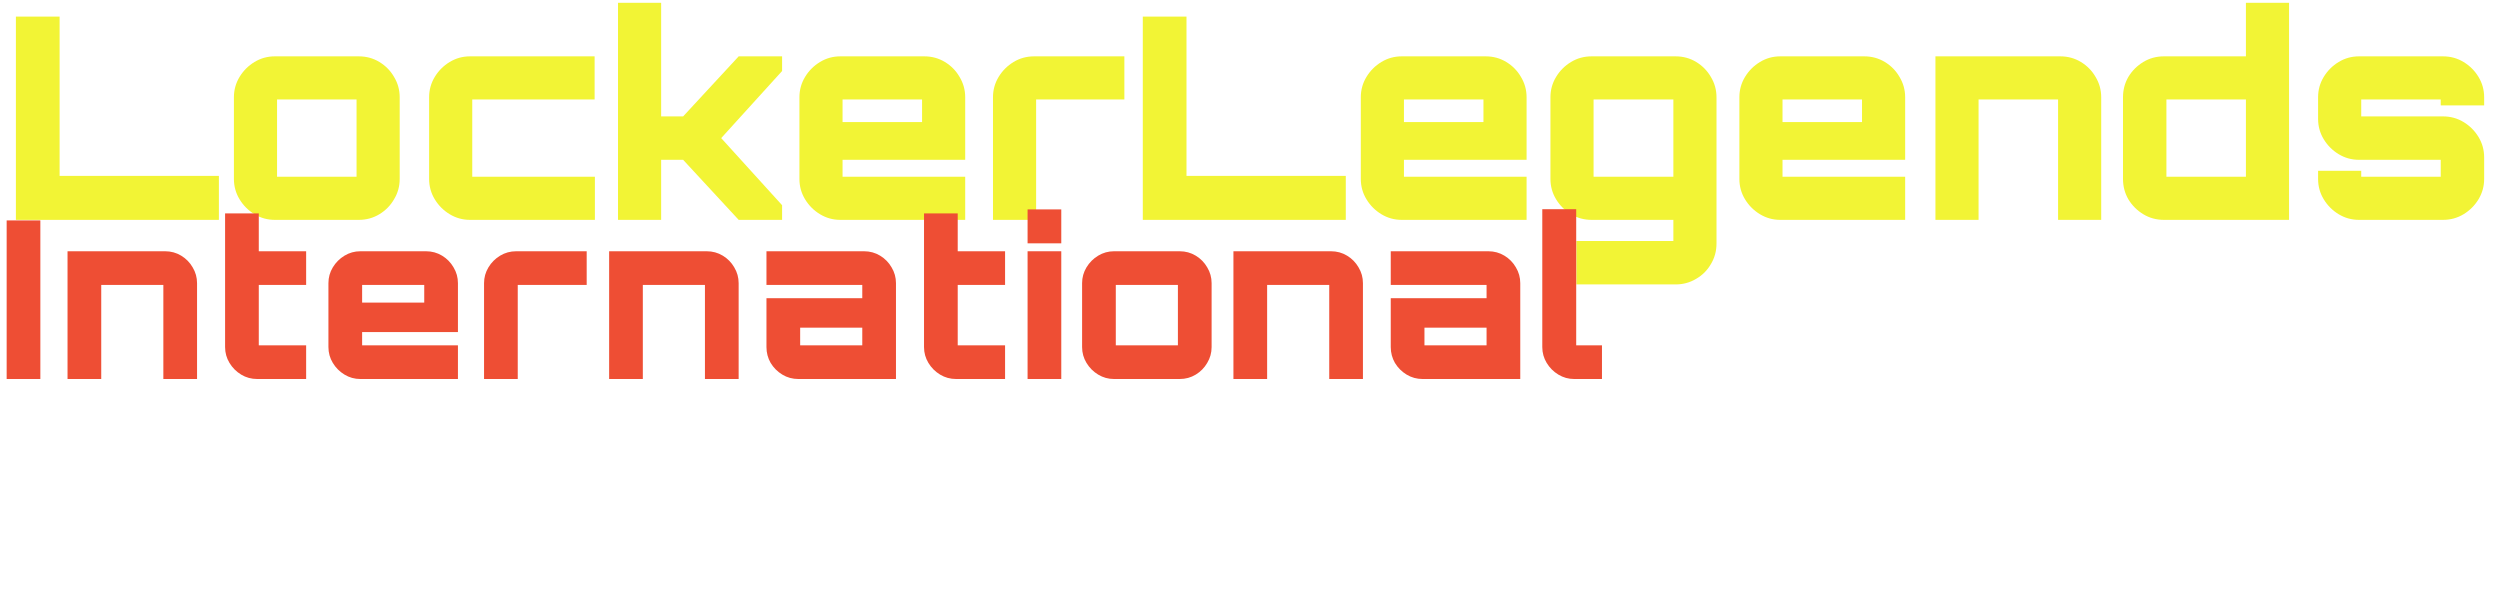
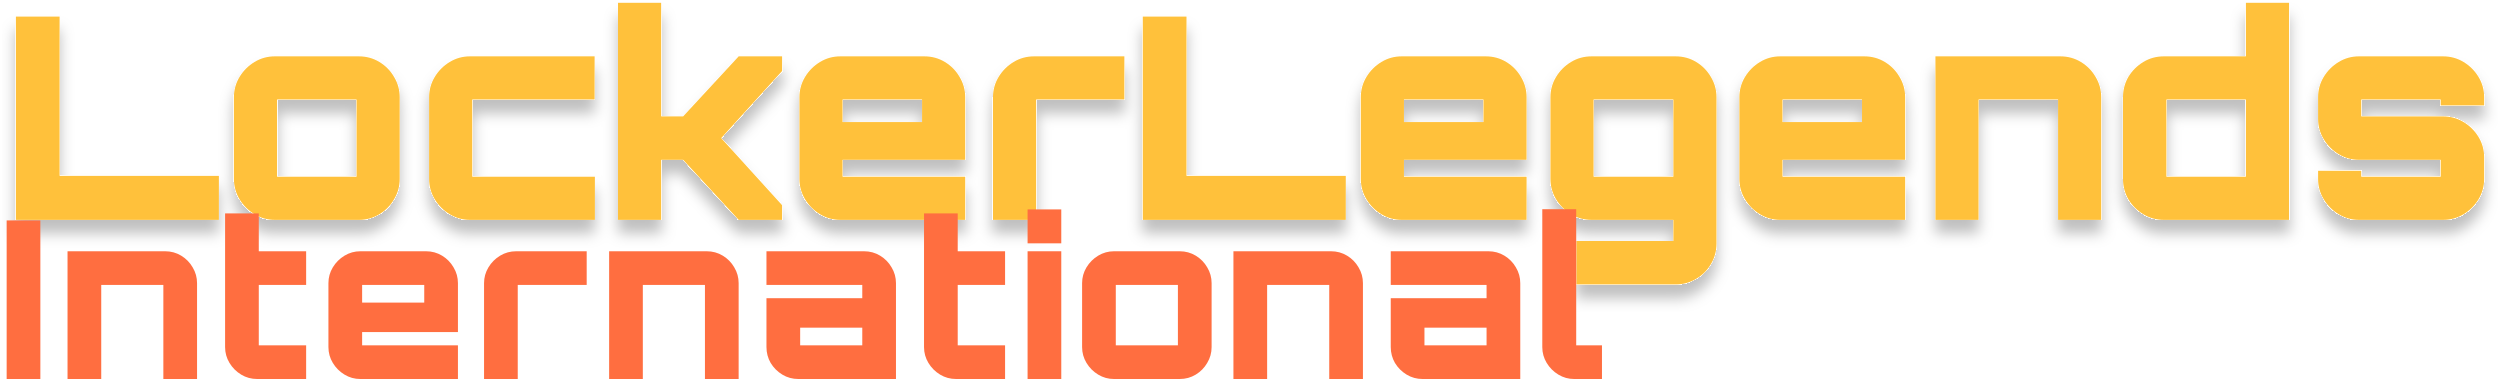
- <svg xmlns="http://www.w3.org/2000/svg" width="751" height="178" viewBox="0 0 751 178" fill="none">
-   <path d="M4.776 66.048V4.985H17.903V52.836H65.754V66.048H4.776Z" fill="#F2F435" />
-   <path d="M82.549 66.048C80.347 66.048 78.314 65.484 76.451 64.354C74.588 63.225 73.091 61.729 71.962 59.866C70.833 58.002 70.268 55.97 70.268 53.768V29.207C70.268 27.005 70.833 24.973 71.962 23.109C73.091 21.246 74.588 19.75 76.451 18.621C78.314 17.491 80.347 16.927 82.549 16.927H107.787C110.045 16.927 112.106 17.491 113.969 18.621C115.832 19.75 117.3 21.246 118.373 23.109C119.502 24.973 120.067 27.005 120.067 29.207V53.768C120.067 55.97 119.502 58.002 118.373 59.866C117.3 61.729 115.832 63.225 113.969 64.354C112.106 65.484 110.045 66.048 107.787 66.048H82.549ZM83.226 53.09H107.109V29.885H83.226V53.09Z" fill="#F2F435" />
-   <path d="M141.188 66.048C138.986 66.048 136.953 65.484 135.09 64.354C133.227 63.225 131.731 61.729 130.601 59.866C129.472 58.002 128.907 55.97 128.907 53.768V29.207C128.907 27.005 129.472 24.973 130.601 23.109C131.731 21.246 133.227 19.75 135.09 18.621C136.953 17.491 138.986 16.927 141.188 16.927H178.622V29.885H141.865V53.09H178.706V66.048H141.188Z" fill="#F2F435" />
-   <path d="M185.65 66.048V0.835H198.608V34.966H205.214L221.899 16.927H234.941V21.331L216.648 41.487L234.941 61.644V66.048H221.899L205.214 48.009H198.608V66.048H185.65Z" fill="#F2F435" />
-   <path d="M252.429 66.048C250.227 66.048 248.194 65.484 246.331 64.354C244.468 63.225 242.972 61.729 241.842 59.866C240.713 58.002 240.148 55.97 240.148 53.768V29.207C240.148 27.005 240.713 24.973 241.842 23.109C242.972 21.246 244.468 19.75 246.331 18.621C248.194 17.491 250.227 16.927 252.429 16.927H277.667C279.925 16.927 281.986 17.491 283.849 18.621C285.713 19.75 287.181 21.246 288.253 23.109C289.383 24.973 289.947 27.005 289.947 29.207V48.009H253.106V53.09H289.947V66.048H252.429ZM253.106 36.66H276.989V29.885H253.106V36.66Z" fill="#F2F435" />
-   <path d="M298.293 66.048V29.207C298.293 27.005 298.858 24.973 299.987 23.109C301.117 21.246 302.613 19.75 304.476 18.621C306.339 17.491 308.4 16.927 310.658 16.927H337.76V29.885H311.251V66.048H298.293Z" fill="#F2F435" />
-   <path d="M343.296 66.048V4.985H356.423V52.836H404.274V66.048H343.296Z" fill="#F2F435" />
-   <path d="M421.068 66.048C418.866 66.048 416.834 65.484 414.971 64.354C413.107 63.225 411.611 61.729 410.482 59.866C409.353 58.002 408.788 55.97 408.788 53.768V29.207C408.788 27.005 409.353 24.973 410.482 23.109C411.611 21.246 413.107 19.75 414.971 18.621C416.834 17.491 418.866 16.927 421.068 16.927H446.307C448.565 16.927 450.626 17.491 452.489 18.621C454.352 19.75 455.82 21.246 456.893 23.109C458.022 24.973 458.587 27.005 458.587 29.207V48.009H421.746V53.09H458.587V66.048H421.068ZM421.746 36.66H445.629V29.885H421.746V36.66Z" fill="#F2F435" />
-   <path d="M473.545 85.443V72.4H502.679V66.048H478.118C475.86 66.048 473.799 65.484 471.936 64.354C470.073 63.225 468.576 61.729 467.447 59.866C466.318 58.002 465.753 55.97 465.753 53.768V29.207C465.753 27.005 466.318 24.973 467.447 23.109C468.576 21.246 470.073 19.75 471.936 18.621C473.799 17.491 475.86 16.927 478.118 16.927H503.357C505.615 16.927 507.676 17.491 509.539 18.621C511.402 19.75 512.87 21.246 513.943 23.109C515.072 24.973 515.637 27.005 515.637 29.207V73.162C515.637 75.421 515.072 77.482 513.943 79.345C512.87 81.208 511.402 82.676 509.539 83.749C507.676 84.878 505.615 85.443 503.357 85.443H473.545ZM478.711 53.09H502.679V29.885H478.711V53.09Z" fill="#F2F435" />
-   <path d="M534.791 66.048C532.589 66.048 530.556 65.484 528.693 64.354C526.83 63.225 525.333 61.729 524.204 59.866C523.075 58.002 522.51 55.97 522.51 53.768V29.207C522.51 27.005 523.075 24.973 524.204 23.109C525.333 21.246 526.83 19.75 528.693 18.621C530.556 17.491 532.589 16.927 534.791 16.927H560.029C562.287 16.927 564.348 17.491 566.211 18.621C568.075 19.75 569.543 21.246 570.615 23.109C571.745 24.973 572.309 27.005 572.309 29.207V48.009H535.468V53.09H572.309V66.048H534.791ZM535.468 36.66H559.351V29.885H535.468V36.66Z" fill="#F2F435" />
-   <path d="M581.404 66.048V16.927H618.922C621.181 16.927 623.241 17.491 625.105 18.621C626.968 19.75 628.436 21.246 629.509 23.109C630.638 24.973 631.203 27.005 631.203 29.207V66.048H618.245V29.885H594.361V66.048H581.404Z" fill="#F2F435" />
-   <path d="M650.029 66.048C647.77 66.048 645.709 65.484 643.846 64.354C641.983 63.225 640.487 61.729 639.357 59.866C638.285 58.002 637.748 55.97 637.748 53.768V29.207C637.748 27.005 638.285 24.973 639.357 23.109C640.487 21.246 641.983 19.75 643.846 18.621C645.709 17.491 647.77 16.927 650.029 16.927H674.674V0.835H687.632V66.048H650.029ZM650.791 53.09H674.674V29.885H650.791V53.09Z" fill="#F2F435" />
-   <path d="M708.635 66.048C706.433 66.048 704.4 65.484 702.537 64.354C700.674 63.225 699.177 61.729 698.048 59.866C696.919 58.002 696.354 55.97 696.354 53.768V51.312H709.312V53.09H733.195V48.009H708.635C706.433 48.009 704.4 47.444 702.537 46.315C700.674 45.186 699.177 43.69 698.048 41.826C696.919 39.963 696.354 37.93 696.354 35.728V29.207C696.354 27.005 696.919 24.973 698.048 23.109C699.177 21.246 700.674 19.75 702.537 18.621C704.4 17.491 706.433 16.927 708.635 16.927H733.873C736.131 16.927 738.192 17.491 740.056 18.621C741.919 19.75 743.415 21.246 744.544 23.109C745.673 24.973 746.238 27.005 746.238 29.207V31.663H733.195V29.885H709.312V34.966H733.873C736.131 34.966 738.192 35.531 740.056 36.66C741.919 37.789 743.415 39.285 744.544 41.149C745.673 43.012 746.238 45.045 746.238 47.246V53.768C746.238 55.97 745.673 58.002 744.544 59.866C743.415 61.729 741.919 63.225 740.056 64.354C738.192 65.484 736.131 66.048 733.873 66.048H708.635Z" fill="#F2F435" />
-   <path d="M2 113.854V66.214H12.123V113.854H2Z" fill="#EE4E34" />
-   <path d="M20.288 113.854V75.478H49.599C51.364 75.478 52.974 75.919 54.429 76.801C55.885 77.683 57.032 78.852 57.87 80.308C58.752 81.763 59.194 83.351 59.194 85.072V113.854H49.07V85.601H30.411V113.854H20.288Z" fill="#EE4E34" />
-   <path d="M77.276 113.854C75.511 113.854 73.901 113.413 72.446 112.53C70.99 111.648 69.821 110.479 68.939 109.024C68.057 107.568 67.616 105.98 67.616 104.26V64.097H77.739V75.478H91.965V85.601H77.739V103.73H91.965V113.854H77.276Z" fill="#EE4E34" />
-   <path d="M108.253 113.854C106.532 113.854 104.944 113.413 103.489 112.53C102.033 111.648 100.864 110.479 99.982 109.024C99.1 107.568 98.659 105.98 98.659 104.26V85.072C98.659 83.351 99.1 81.763 99.982 80.308C100.864 78.852 102.033 77.683 103.489 76.801C104.944 75.919 106.532 75.478 108.253 75.478H127.97C129.734 75.478 131.344 75.919 132.8 76.801C134.256 77.683 135.403 78.852 136.241 80.308C137.123 81.763 137.564 83.351 137.564 85.072V99.76H108.782V103.73H137.564V113.854H108.253ZM108.782 90.894H127.441V85.601H108.782V90.894Z" fill="#EE4E34" />
-   <path d="M145.408 113.854V85.072C145.408 83.351 145.849 81.763 146.731 80.308C147.613 78.852 148.782 77.683 150.238 76.801C151.694 75.919 153.304 75.478 155.068 75.478H176.241V85.601H155.531V113.854H145.408Z" fill="#EE4E34" />
-   <path d="M182.983 113.854V75.478H212.295C214.059 75.478 215.669 75.919 217.125 76.801C218.58 77.683 219.727 78.852 220.565 80.308C221.447 81.763 221.889 83.351 221.889 85.072V113.854H211.765V85.601H193.106V113.854H182.983Z" fill="#EE4E34" />
-   <path d="M239.839 113.854C238.074 113.854 236.464 113.413 235.008 112.53C233.553 111.648 232.384 110.479 231.502 109.024C230.664 107.568 230.245 105.98 230.245 104.26V89.571H259.027V85.601H230.245V75.478H259.556C261.32 75.478 262.93 75.919 264.386 76.801C265.842 77.683 266.988 78.852 267.827 80.308C268.709 81.763 269.15 83.351 269.15 85.072V113.854H239.839ZM240.368 103.73H259.027V98.437H240.368V103.73Z" fill="#EE4E34" />
-   <path d="M287.235 113.854C285.471 113.854 283.861 113.413 282.405 112.53C280.95 111.648 279.781 110.479 278.898 109.024C278.016 107.568 277.575 105.98 277.575 104.26V64.097H287.699V75.478H301.924V85.601H287.699V103.73H301.924V113.854H287.235Z" fill="#EE4E34" />
-   <path d="M308.684 113.854V75.478H318.808V113.854H308.684ZM308.684 73.096V62.906H318.808V73.096H308.684Z" fill="#EE4E34" />
-   <path d="M334.655 113.854C332.935 113.854 331.347 113.413 329.892 112.53C328.436 111.648 327.267 110.479 326.385 109.024C325.503 107.568 325.061 105.98 325.061 104.26V85.072C325.061 83.351 325.503 81.763 326.385 80.308C327.267 78.852 328.436 77.683 329.892 76.801C331.347 75.919 332.935 75.478 334.655 75.478H354.373C356.137 75.478 357.747 75.919 359.203 76.801C360.659 77.683 361.805 78.852 362.644 80.308C363.526 81.763 363.967 83.351 363.967 85.072V104.26C363.967 105.98 363.526 107.568 362.644 109.024C361.805 110.479 360.659 111.648 359.203 112.53C357.747 113.413 356.137 113.854 354.373 113.854H334.655ZM335.185 103.73H353.843V85.601H335.185V103.73Z" fill="#EE4E34" />
-   <path d="M370.521 113.854V75.478H399.833C401.597 75.478 403.207 75.919 404.663 76.801C406.118 77.683 407.265 78.852 408.103 80.308C408.986 81.763 409.427 83.351 409.427 85.072V113.854H399.303V85.601H380.645V113.854H370.521Z" fill="#EE4E34" />
-   <path d="M427.377 113.854C425.612 113.854 424.002 113.413 422.547 112.53C421.091 111.648 419.922 110.479 419.04 109.024C418.202 107.568 417.783 105.98 417.783 104.26V89.571H446.565V85.601H417.783V75.478H447.094C448.859 75.478 450.469 75.919 451.924 76.801C453.38 77.683 454.527 78.852 455.365 80.308C456.247 81.763 456.688 83.351 456.688 85.072V113.854H427.377ZM427.906 103.73H446.565V98.437H427.906V103.73Z" fill="#EE4E34" />
-   <path d="M472.897 113.854C471.176 113.854 469.588 113.413 468.133 112.53C466.677 111.648 465.508 110.479 464.626 109.024C463.744 107.568 463.303 105.98 463.303 104.26V62.84H473.492V103.73H481.233V113.854H472.897Z" fill="#EE4E34" />
+ <svg xmlns="http://www.w3.org/2000/svg" width="751" height="114" viewBox="0 0 751 114" fill="none">
+   <g filter="url(#filter0_d_8_2)">
+     <path d="M4.776 66.048V4.985H17.903V52.836H65.754V66.048H4.776Z" fill="#ffc13b" />
+     <path d="M82.549 66.048C80.347 66.048 78.314 65.484 76.451 64.354C74.588 63.225 73.091 61.729 71.962 59.866C70.833 58.002 70.268 55.97 70.268 53.768V29.207C70.268 27.005 70.833 24.973 71.962 23.109C73.091 21.246 74.588 19.75 76.451 18.621C78.314 17.491 80.347 16.927 82.549 16.927H107.787C110.045 16.927 112.106 17.491 113.969 18.621C115.832 19.75 117.3 21.246 118.373 23.109C119.502 24.973 120.067 27.005 120.067 29.207V53.768C120.067 55.97 119.502 58.002 118.373 59.866C117.3 61.729 115.832 63.225 113.969 64.354C112.106 65.484 110.045 66.048 107.787 66.048H82.549ZM83.226 53.09H107.109V29.885H83.226V53.09Z" fill="#ffc13b" />
+     <path d="M141.188 66.048C138.986 66.048 136.953 65.484 135.09 64.354C133.227 63.225 131.731 61.729 130.601 59.866C129.472 58.002 128.907 55.97 128.907 53.768V29.207C128.907 27.005 129.472 24.973 130.601 23.109C131.731 21.246 133.227 19.75 135.09 18.621C136.953 17.491 138.986 16.927 141.188 16.927H178.622V29.885H141.865V53.09H178.706V66.048H141.188Z" fill="#ffc13b" />
+     <path d="M185.65 66.048V0.835H198.608V34.966H205.214L221.899 16.927H234.941V21.331L216.648 41.487L234.941 61.644V66.048H221.899L205.214 48.009H198.608V66.048H185.65Z" fill="#ffc13b" />
+     <path d="M252.429 66.048C250.227 66.048 248.194 65.484 246.331 64.354C244.468 63.225 242.972 61.729 241.842 59.866C240.713 58.002 240.148 55.97 240.148 53.768V29.207C240.148 27.005 240.713 24.973 241.842 23.109C242.972 21.246 244.468 19.75 246.331 18.621C248.194 17.491 250.227 16.927 252.429 16.927H277.667C279.925 16.927 281.986 17.491 283.849 18.621C285.713 19.75 287.181 21.246 288.253 23.109C289.383 24.973 289.947 27.005 289.947 29.207V48.009H253.106V53.09H289.947V66.048H252.429ZM253.106 36.66H276.989V29.885H253.106V36.66Z" fill="#ffc13b" />
+     <path d="M298.293 66.048V29.207C298.293 27.005 298.858 24.973 299.987 23.109C301.117 21.246 302.613 19.75 304.476 18.621C306.339 17.491 308.4 16.927 310.658 16.927H337.76V29.885H311.251V66.048H298.293Z" fill="#ffc13b" />
+     <path d="M343.296 66.048V4.985H356.423V52.836H404.274V66.048H343.296Z" fill="#ffc13b" />
+     <path d="M421.068 66.048C418.866 66.048 416.834 65.484 414.971 64.354C413.107 63.225 411.611 61.729 410.482 59.866C409.353 58.002 408.788 55.97 408.788 53.768V29.207C408.788 27.005 409.353 24.973 410.482 23.109C411.611 21.246 413.107 19.75 414.971 18.621C416.834 17.491 418.866 16.927 421.068 16.927H446.307C448.565 16.927 450.626 17.491 452.489 18.621C454.352 19.75 455.82 21.246 456.893 23.109C458.022 24.973 458.587 27.005 458.587 29.207V48.009H421.746V53.09H458.587V66.048H421.068ZM421.746 36.66H445.629V29.885H421.746V36.66Z" fill="#ffc13b" />
+     <path d="M473.545 85.443V72.4H502.679V66.048H478.118C475.86 66.048 473.799 65.484 471.936 64.354C470.073 63.225 468.576 61.729 467.447 59.866C466.318 58.002 465.753 55.97 465.753 53.768V29.207C465.753 27.005 466.318 24.973 467.447 23.109C468.576 21.246 470.073 19.75 471.936 18.621C473.799 17.491 475.86 16.927 478.118 16.927H503.357C505.615 16.927 507.676 17.491 509.539 18.621C511.402 19.75 512.87 21.246 513.943 23.109C515.072 24.973 515.637 27.005 515.637 29.207V73.162C515.637 75.421 515.072 77.482 513.943 79.345C512.87 81.208 511.402 82.676 509.539 83.749C507.676 84.878 505.615 85.443 503.357 85.443H473.545ZM478.711 53.09H502.679V29.885H478.711V53.09Z" fill="#ffc13b" />
+     <path d="M534.791 66.048C532.589 66.048 530.556 65.484 528.693 64.354C526.83 63.225 525.333 61.729 524.204 59.866C523.075 58.002 522.51 55.97 522.51 53.768V29.207C522.51 27.005 523.075 24.973 524.204 23.109C525.333 21.246 526.83 19.75 528.693 18.621C530.556 17.491 532.589 16.927 534.791 16.927H560.029C562.287 16.927 564.348 17.491 566.211 18.621C568.075 19.75 569.543 21.246 570.615 23.109C571.745 24.973 572.309 27.005 572.309 29.207V48.009H535.468V53.09H572.309V66.048H534.791ZM535.468 36.66H559.351V29.885H535.468V36.66Z" fill="#ffc13b" />
+     <path d="M581.404 66.048V16.927H618.922C621.181 16.927 623.241 17.491 625.105 18.621C626.968 19.75 628.436 21.246 629.509 23.109C630.638 24.973 631.203 27.005 631.203 29.207V66.048H618.245V29.885H594.361V66.048H581.404Z" fill="#ffc13b" />
+     <path d="M650.029 66.048C647.77 66.048 645.709 65.484 643.846 64.354C641.983 63.225 640.487 61.729 639.357 59.866C638.285 58.002 637.748 55.97 637.748 53.768V29.207C637.748 27.005 638.285 24.973 639.357 23.109C640.487 21.246 641.983 19.75 643.846 18.621C645.709 17.491 647.77 16.927 650.029 16.927H674.674V0.835H687.632V66.048H650.029ZM650.791 53.09H674.674V29.885H650.791V53.09Z" fill="#ffc13b" />
+     <path d="M708.635 66.048C706.433 66.048 704.4 65.484 702.537 64.354C700.674 63.225 699.177 61.729 698.048 59.866C696.919 58.002 696.354 55.97 696.354 53.768V51.312H709.312V53.09H733.195V48.009H708.635C706.433 48.009 704.4 47.444 702.537 46.315C700.674 45.186 699.177 43.69 698.048 41.826C696.919 39.963 696.354 37.93 696.354 35.728V29.207C696.354 27.005 696.919 24.973 698.048 23.109C699.177 21.246 700.674 19.75 702.537 18.621C704.4 17.491 706.433 16.927 708.635 16.927H733.873C736.131 16.927 738.192 17.491 740.056 18.621C741.919 19.75 743.415 21.246 744.544 23.109C745.673 24.973 746.238 27.005 746.238 29.207V31.663H733.195V29.885H709.312V34.966H733.873C736.131 34.966 738.192 35.531 740.056 36.66C741.919 37.789 743.415 39.285 744.544 41.149C745.673 43.012 746.238 45.045 746.238 47.246V53.768C746.238 55.97 745.673 58.002 744.544 59.866C743.415 61.729 741.919 63.225 740.056 64.354C738.192 65.484 736.131 66.048 733.873 66.048H708.635Z" fill="#ffc13b" />
+   </g>
+   <path d="M2 113.854V66.214H12.123V113.854H2Z" fill="#ff6e40" />
+   <path d="M20.288 113.854V75.478H49.599C51.364 75.478 52.974 75.919 54.429 76.801C55.885 77.683 57.032 78.852 57.87 80.308C58.752 81.763 59.194 83.351 59.194 85.072V113.854H49.07V85.601H30.411V113.854H20.288Z" fill="#ff6e40" />
+   <path d="M77.276 113.854C75.511 113.854 73.901 113.413 72.446 112.53C70.99 111.648 69.821 110.479 68.939 109.024C68.057 107.568 67.616 105.98 67.616 104.26V64.097H77.739V75.478H91.965V85.601H77.739V103.73H91.965V113.854H77.276Z" fill="#ff6e40" />
+   <path d="M108.253 113.854C106.532 113.854 104.944 113.413 103.489 112.53C102.033 111.648 100.864 110.479 99.982 109.024C99.1 107.568 98.659 105.98 98.659 104.26V85.072C98.659 83.351 99.1 81.763 99.982 80.308C100.864 78.852 102.033 77.683 103.489 76.801C104.944 75.919 106.532 75.478 108.253 75.478H127.97C129.734 75.478 131.344 75.919 132.8 76.801C134.256 77.683 135.403 78.852 136.241 80.308C137.123 81.763 137.564 83.351 137.564 85.072V99.76H108.782V103.73H137.564V113.854H108.253ZM108.782 90.894H127.441V85.601H108.782V90.894Z" fill="#ff6e40" />
+   <path d="M145.408 113.854V85.072C145.408 83.351 145.849 81.763 146.731 80.308C147.613 78.852 148.782 77.683 150.238 76.801C151.694 75.919 153.304 75.478 155.068 75.478H176.241V85.601H155.531V113.854H145.408Z" fill="#ff6e40" />
+   <path d="M182.983 113.854V75.478H212.295C214.059 75.478 215.669 75.919 217.125 76.801C218.58 77.683 219.727 78.852 220.565 80.308C221.447 81.763 221.889 83.351 221.889 85.072V113.854H211.765V85.601H193.106V113.854H182.983Z" fill="#ff6e40" />
+   <path d="M239.839 113.854C238.074 113.854 236.464 113.413 235.008 112.53C233.553 111.648 232.384 110.479 231.502 109.024C230.664 107.568 230.245 105.98 230.245 104.26V89.571H259.027V85.601H230.245V75.478H259.556C261.32 75.478 262.93 75.919 264.386 76.801C265.842 77.683 266.988 78.852 267.827 80.308C268.709 81.763 269.15 83.351 269.15 85.072V113.854H239.839ZM240.368 103.73H259.027V98.437H240.368V103.73Z" fill="#ff6e40" />
+   <path d="M287.235 113.854C285.471 113.854 283.861 113.413 282.405 112.53C280.95 111.648 279.781 110.479 278.898 109.024C278.016 107.568 277.575 105.98 277.575 104.26V64.097H287.699V75.478H301.924V85.601H287.699V103.73H301.924V113.854H287.235Z" fill="#ff6e40" />
+   <path d="M308.684 113.854V75.478H318.808V113.854H308.684ZM308.684 73.096V62.906H318.808V73.096H308.684Z" fill="#ff6e40" />
+   <path d="M334.655 113.854C332.935 113.854 331.347 113.413 329.892 112.53C328.436 111.648 327.267 110.479 326.385 109.024C325.503 107.568 325.061 105.98 325.061 104.26V85.072C325.061 83.351 325.503 81.763 326.385 80.308C327.267 78.852 328.436 77.683 329.892 76.801C331.347 75.919 332.935 75.478 334.655 75.478H354.373C356.137 75.478 357.747 75.919 359.203 76.801C360.659 77.683 361.805 78.852 362.644 80.308C363.526 81.763 363.967 83.351 363.967 85.072V104.26C363.967 105.98 363.526 107.568 362.644 109.024C361.805 110.479 360.659 111.648 359.203 112.53C357.747 113.413 356.137 113.854 354.373 113.854H334.655ZM335.185 103.73H353.843V85.601H335.185V103.73Z" fill="#ff6e40" />
+   <path d="M370.521 113.854V75.478H399.833C401.597 75.478 403.207 75.919 404.663 76.801C406.118 77.683 407.265 78.852 408.103 80.308C408.986 81.763 409.427 83.351 409.427 85.072V113.854H399.303V85.601H380.645V113.854H370.521Z" fill="#ff6e40" />
+   <path d="M427.377 113.854C425.612 113.854 424.002 113.413 422.547 112.53C421.091 111.648 419.922 110.479 419.04 109.024C418.202 107.568 417.783 105.98 417.783 104.26V89.571H446.565V85.601H417.783V75.478H447.094C448.859 75.478 450.469 75.919 451.924 76.801C453.38 77.683 454.527 78.852 455.365 80.308C456.247 81.763 456.688 83.351 456.688 85.072V113.854H427.377ZM427.906 103.73H446.565V98.437H427.906V103.73Z" fill="#ff6e40" />
+   <path d="M472.897 113.854C471.176 113.854 469.588 113.413 468.133 112.53C466.677 111.648 465.508 110.479 464.626 109.024C463.744 107.568 463.303 105.98 463.303 104.26V62.84H473.492V103.73H481.233V113.854H472.897Z" fill="#ff6e40" />
+   <defs>
+     <filter id="filter0_d_8_2" x="0.776" y="0.835" width="749.462" height="92.607" filterUnits="userSpaceOnUse" color-interpolation-filters="sRGB">
+       <feFlood flood-opacity="0" result="BackgroundImageFix" />
+       <feColorMatrix in="SourceAlpha" type="matrix" values="0 0 0 0 0 0 0 0 0 0 0 0 0 0 0 0 0 0 127 0" result="hardAlpha" />
+       <feOffset dy="4" />
+       <feGaussianBlur stdDeviation="2" />
+       <feComposite in2="hardAlpha" operator="out" />
+       <feColorMatrix type="matrix" values="0 0 0 0 0 0 0 0 0 0 0 0 0 0 0 0 0 0 0.25 0" />
+       <feBlend mode="normal" in2="BackgroundImageFix" result="effect1_dropShadow_8_2" />
+       <feBlend mode="normal" in="SourceGraphic" in2="effect1_dropShadow_8_2" result="shape" />
+     </filter>
+   </defs>
</svg>
